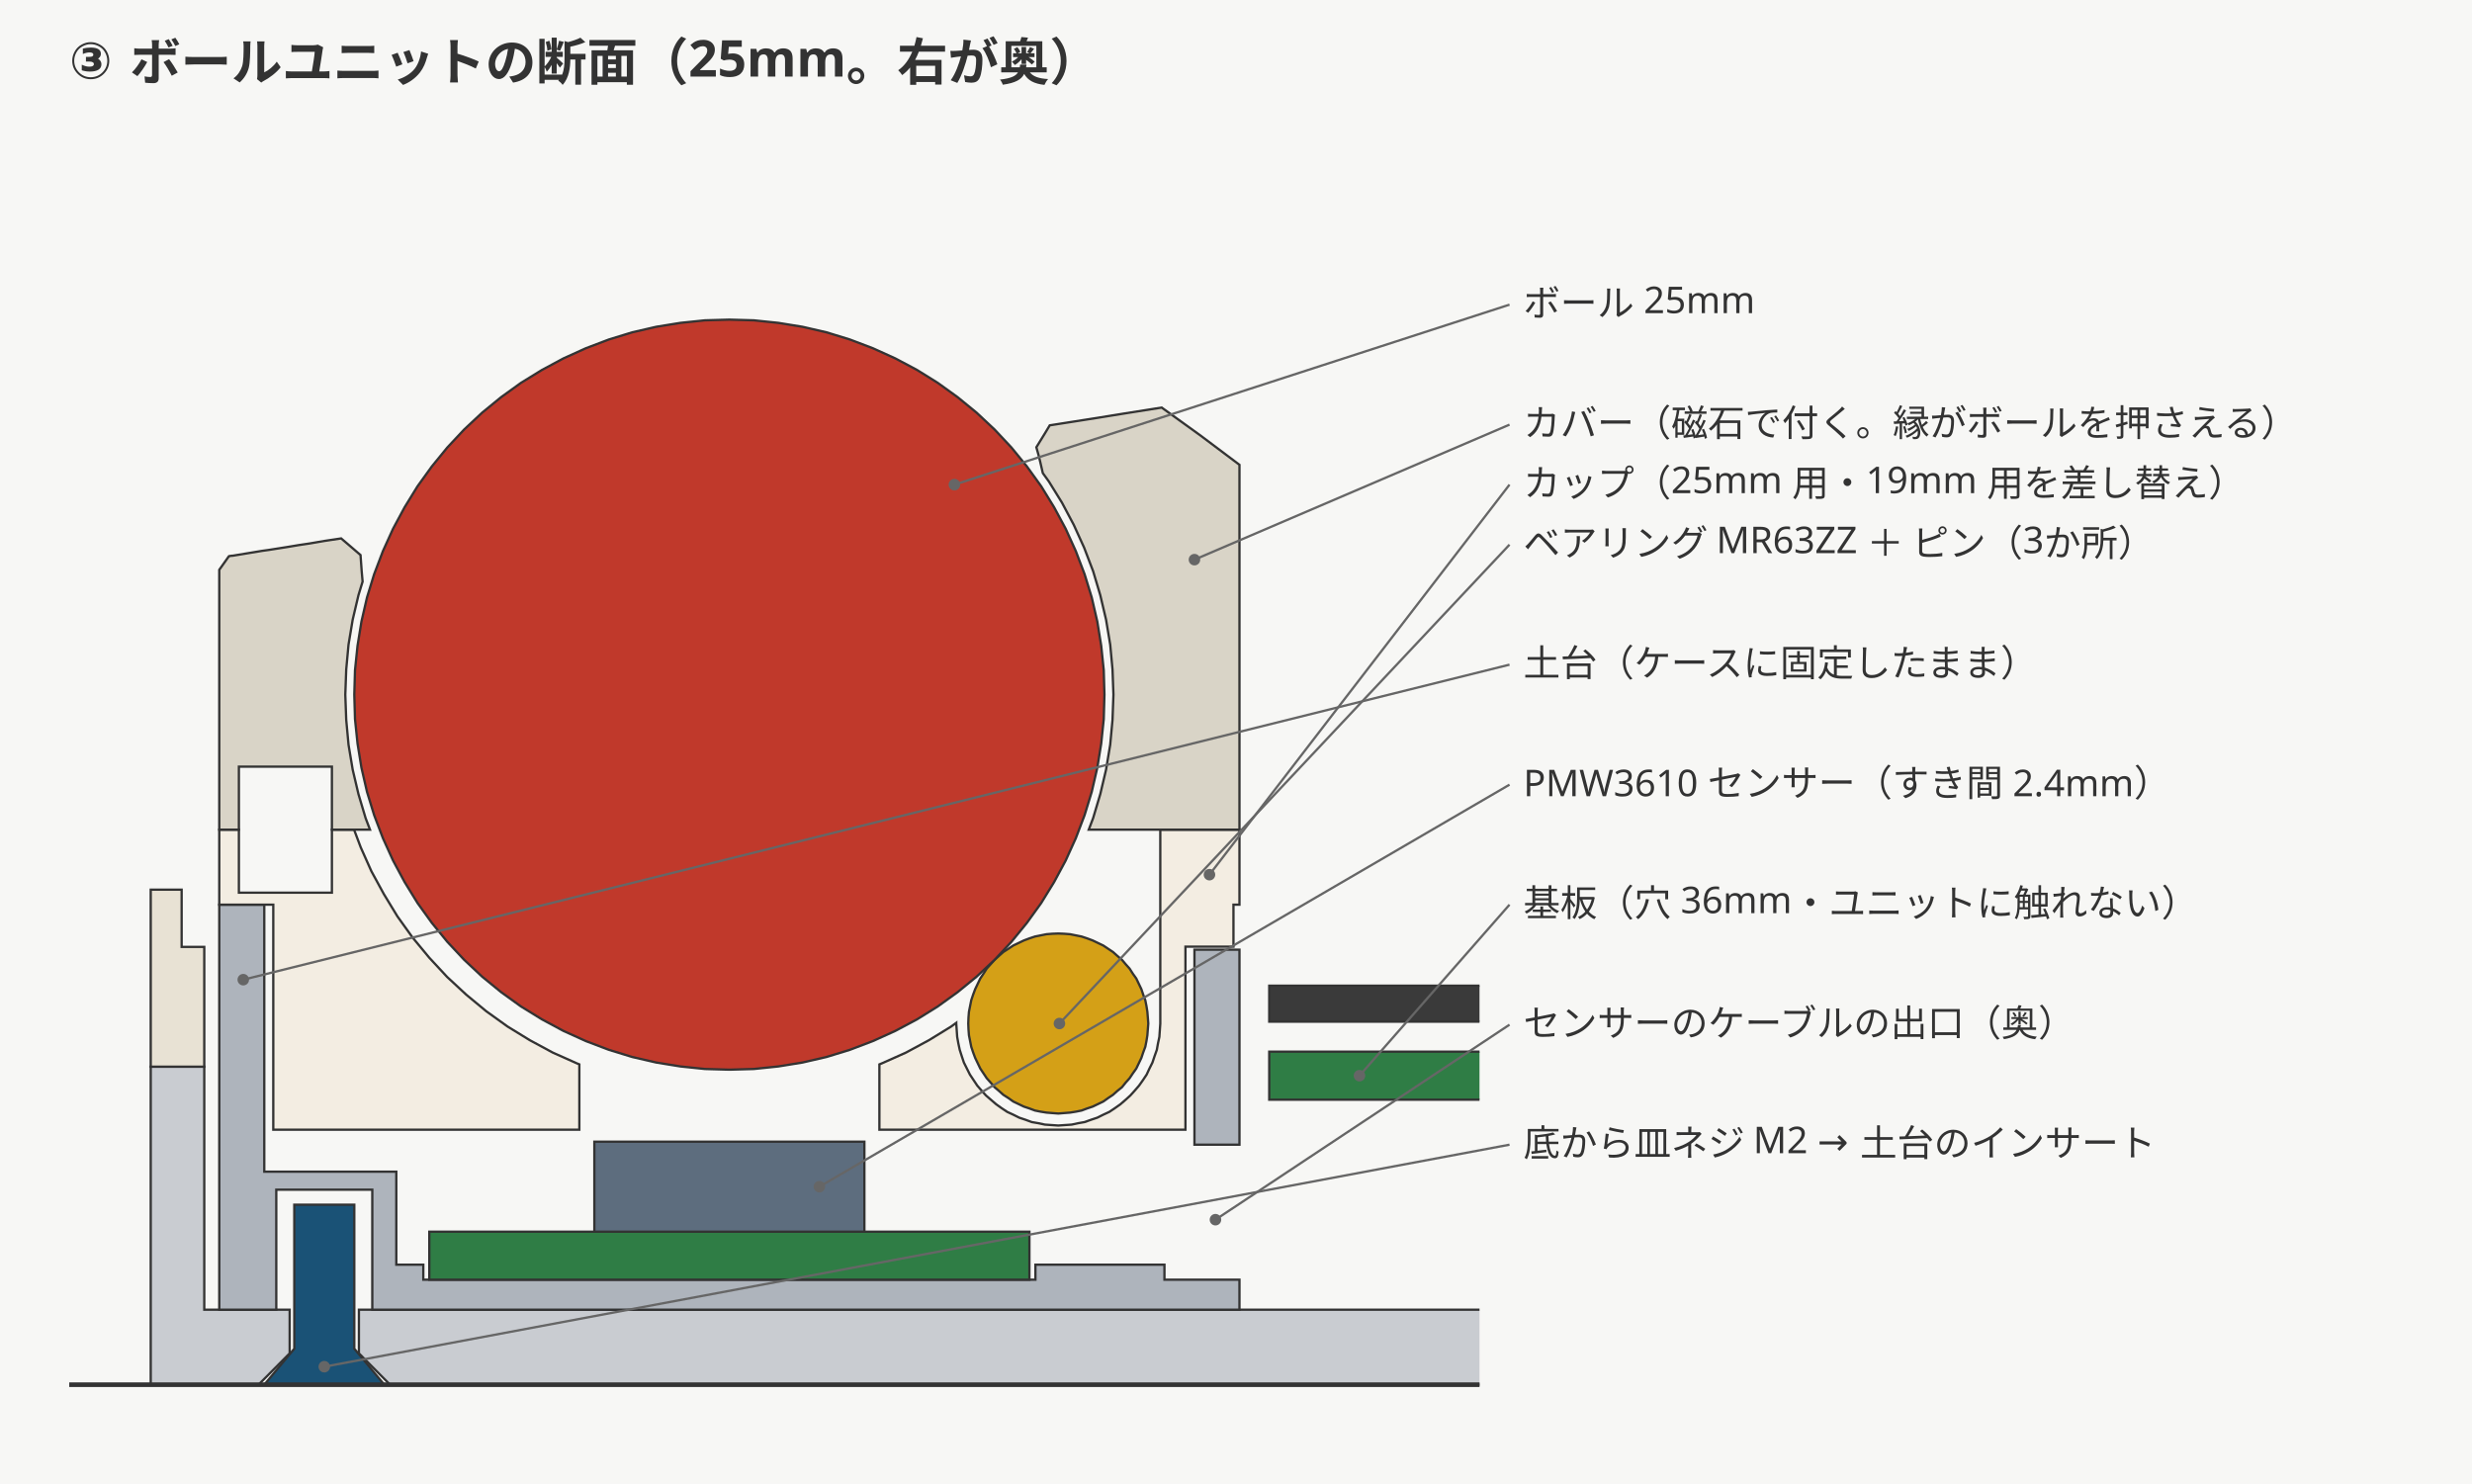
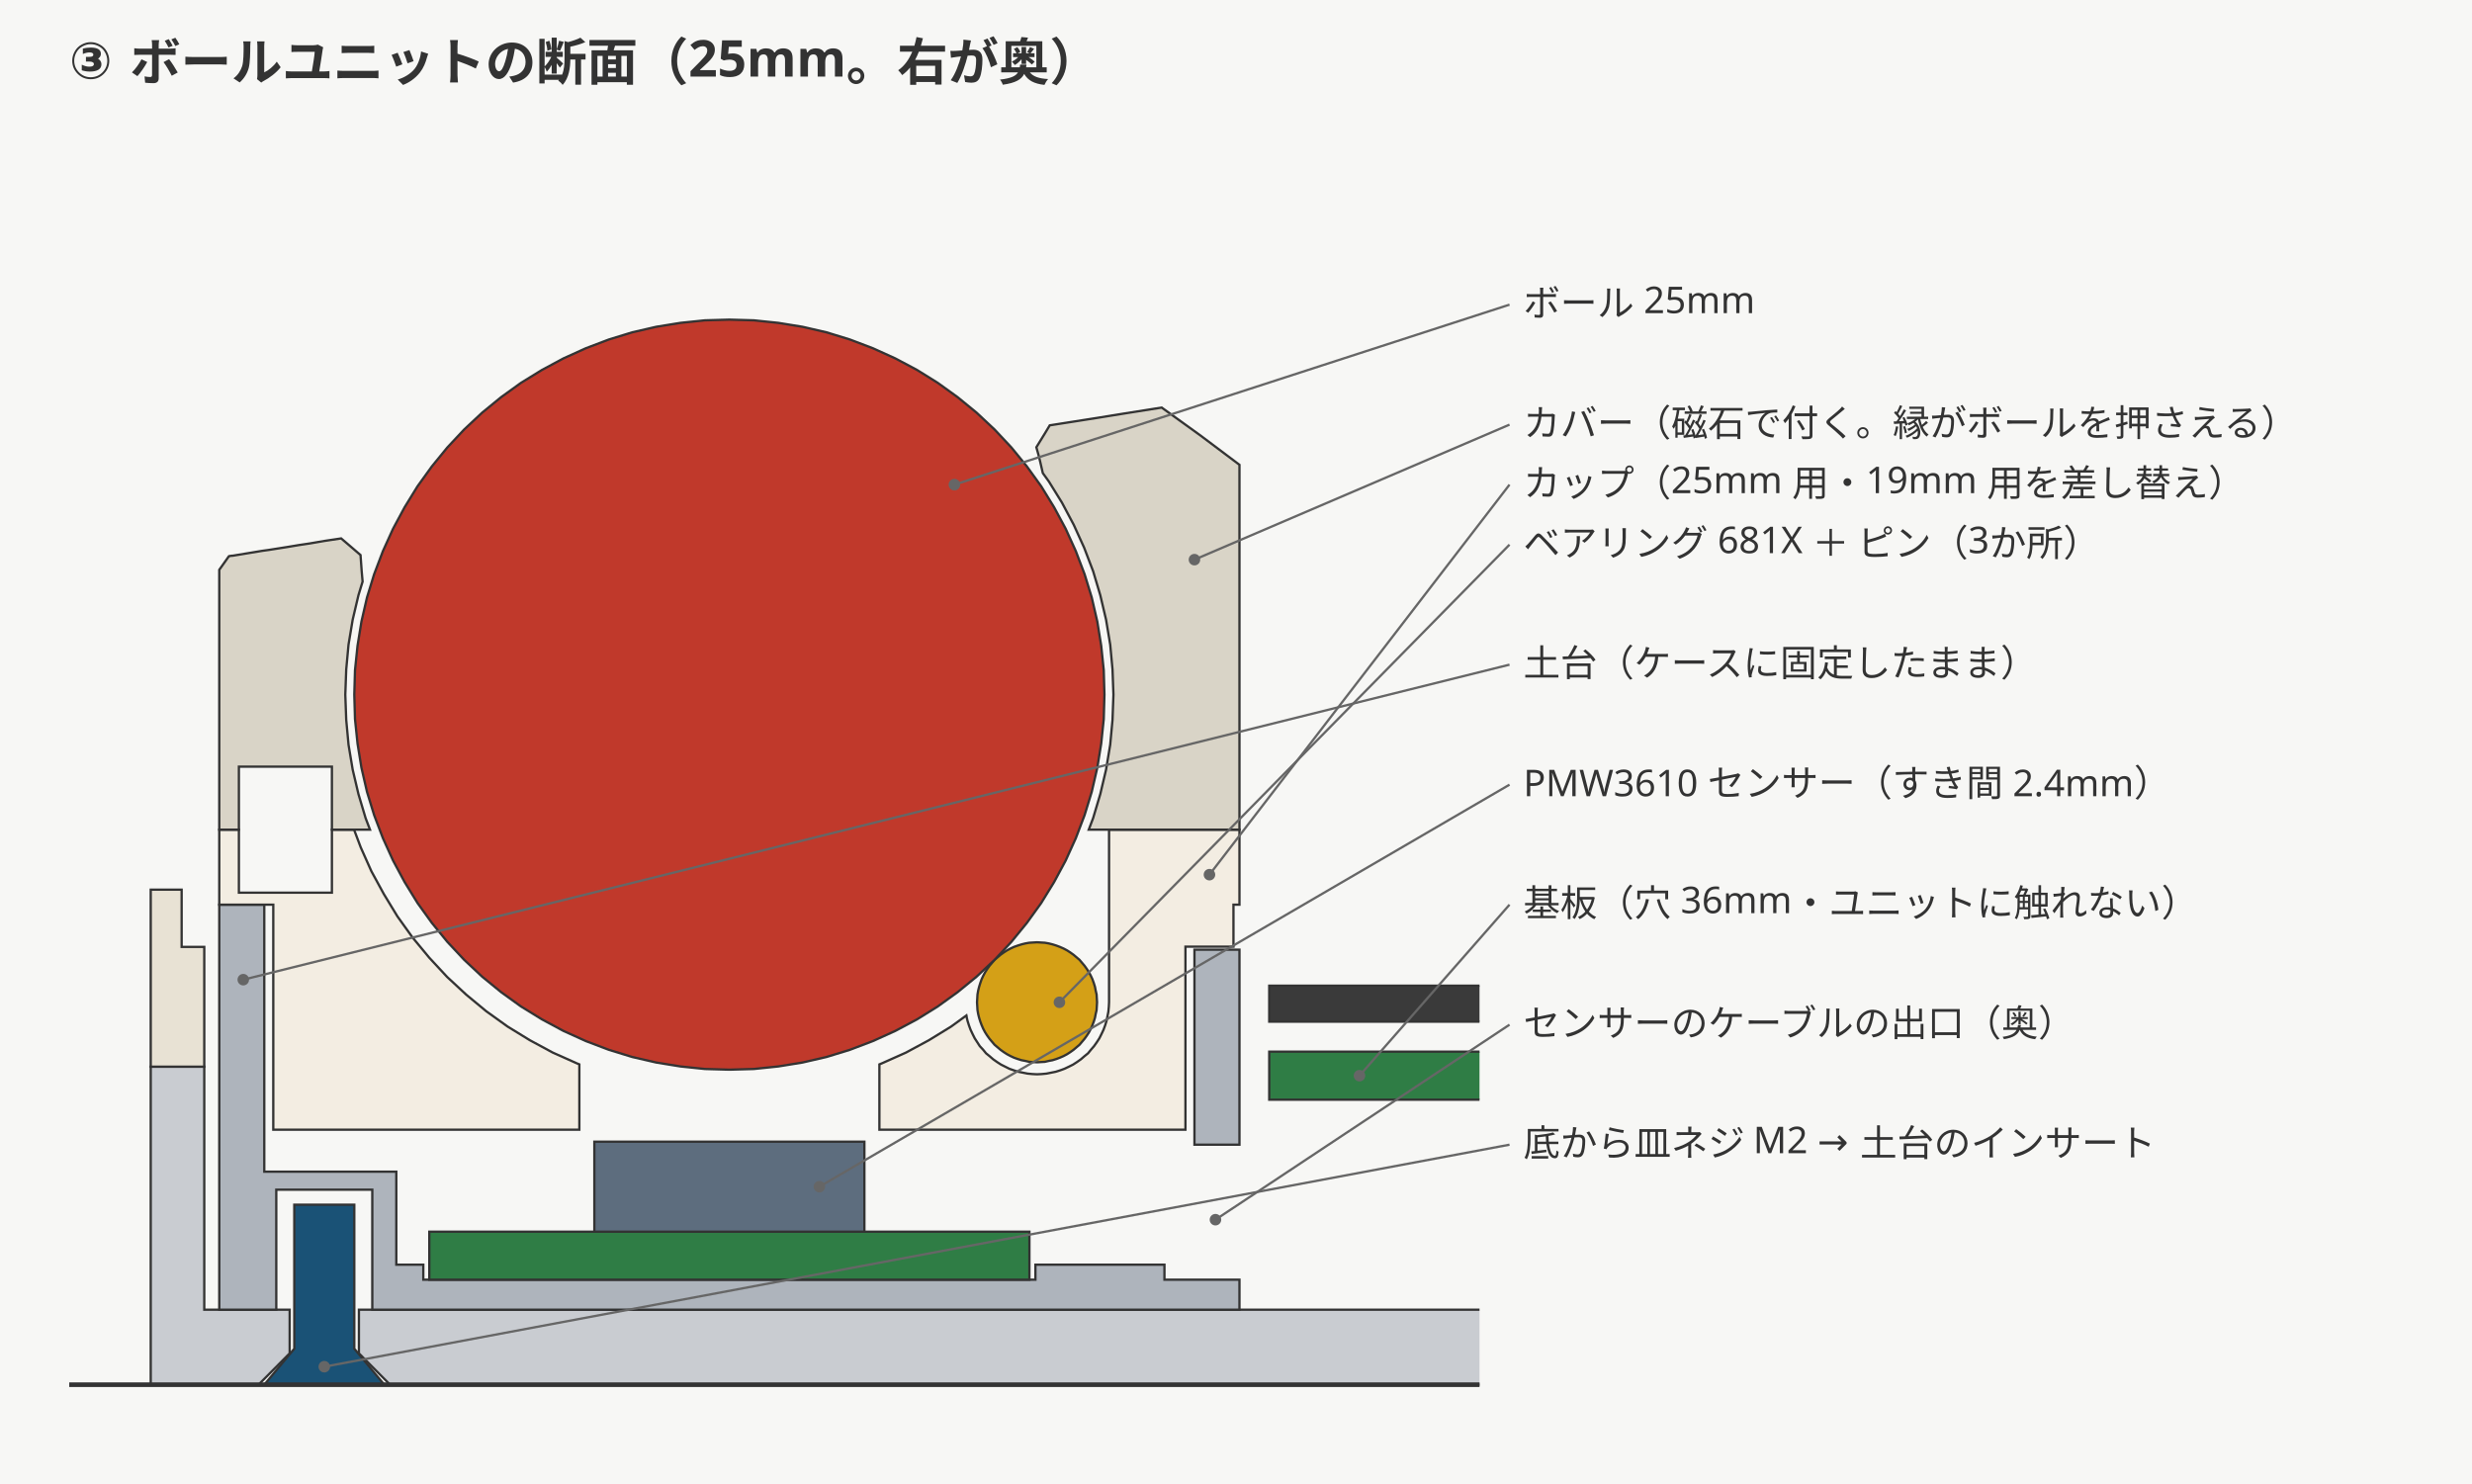
<svg xmlns="http://www.w3.org/2000/svg" width="1071" height="643" viewBox="0 0 1071 643" font-family="IPAPGothic, IPAGothic, sans-serif">
  <rect width="100%" height="100%" fill="#f7f7f5" />
  <text x="30" y="34" font-size="22" font-weight="bold" fill="#333">③ ボールユニットの断面（25mm。右が奥）</text>
  <clipPath id="wx209">
    <rect x="30" y="80" width="611" height="533" />
  </clipPath>
  <g clip-path="url(#wx209)">
    <path d="M125.5,586.4 L125.5,567.5 L88.5,567.5 L88.5,567.5 L88.5,567.5 L88.5,462.2 L88.5,462.2 L87.9,462.2 L83.4,462.2 L82.7,462.2 L82.2,462.2 L81.7,462.2 L81.4,462.2 L81.1,462.2 L80.9,462.2 L80.9,462.2 L80.5,462.2 L80.4,462.2 L80.3,462.2 L80.3,462.2 L80.0,462.2 L80.0,462.2 L79.6,462.2 L74.1,462.2 L73.4,462.2 L69.4,462.2 L69.0,462.2 L66.5,462.2 L66.2,462.2 L65.3,462.2 L65.3,462.2 L65.3,474.2 L65.3,600.0 L65.3,600.0 L66.2,600.0 L66.5,600.0 L69.0,600.0 L69.1,600.0 L69.1,600.0 L69.2,600.0 L69.3,600.0 L69.4,600.0 L69.5,600.0 L69.6,600.0 L69.9,600.0 L70.3,600.0 L73.1,600.0 L73.7,600.0 L74.5,600.0 L75.5,600.0 L79.1,600.0 L80.2,600.0 L81.5,600.0 L85.8,600.0 L87.3,600.0 L88.8,600.0 L90.4,600.0 L95.3,600.0 L97.0,600.0 L98.7,600.0 L100.3,600.0 L105.9,600.0 L107.5,600.0 L112.0,600.0 Z" fill="#c9ccd1" stroke="#333" stroke-width="1" fill-rule="evenodd" />
    <path d="M1185.9,588.0 L1185.9,462.2 L1185.0,462.2 L1184.9,462.2 L1182.5,462.2 L1182.2,462.2 L1178.2,462.2 L1177.7,462.2 L1172.3,462.2 L1171.6,462.2 L1168.8,462.2 L1168.6,462.2 L1168.3,462.2 L1167.7,462.2 L1166.9,462.2 L1165.9,462.2 L1165.1,462.2 L1163.9,462.2 L1162.6,462.2 L1161.1,462.2 L1159.5,462.2 L1157.8,462.2 L1157.0,462.2 L1155.3,462.2 L1153.5,462.2 L1151.7,462.2 L1149.9,462.2 L1148.2,462.2 L1147.4,462.2 L1145.8,462.2 L1144.3,462.2 L1142.9,462.2 L1141.9,462.2 L1140.7,462.2 L1139.7,462.2 L1138.9,462.2 L1138.3,462.2 L1137.9,462.2 L1137.7,462.2 L1134.8,462.2 L1134.5,462.2 L1134.3,462.2 L1134.2,462.2 L1134.2,462.2 L1133.5,462.2 L1133.5,462.2 L1132.5,462.2 L1122.1,462.2 L1120.9,462.2 L1120.9,486.4 L1120.9,486.4 L1120.9,489.5 L1120.9,558.6 L1120.9,567.5 L730.3,567.5 L727.7,567.5 L725.2,567.5 L722.6,567.5 L720.2,567.5 L717.9,567.5 L715.9,567.5 L714.0,567.5 L712.4,567.5 L711.1,567.5 L544.7,567.5 L535.9,567.5 L527.5,567.5 L519.5,567.5 L511.8,567.5 L504.5,567.5 L497.5,567.5 L491.0,567.5 L484.8,567.5 L479.1,567.5 L473.7,567.5 L468.8,567.5 L464.3,567.5 L460.3,567.5 L456.8,567.5 L453.7,567.5 L451.1,567.5 L419.4,567.5 L384.9,567.5 L347.0,567.5 L305.5,567.5 L259.6,567.5 L208.8,567.5 L194.3,567.5 L193.1,567.5 L191.0,567.5 L188.1,567.5 L184.4,567.5 L179.9,567.5 L174.7,567.5 L168.8,567.5 L162.4,567.5 L155.5,567.5 L155.5,586.4 L169.0,600.0 L176.4,600.0 L179.1,600.0 L193.1,600.0 L195.6,600.0 L195.7,600.0 L196.1,600.0 L199.2,600.0 L199.5,600.0 L200.4,600.0 L209.7,600.0 L211.0,600.0 L213.0,600.0 L215.4,600.0 L218.4,600.0 L227.5,600.0 L230.9,600.0 L234.7,600.0 L243.8,600.0 L340.9,600.0 L343.2,600.0 L345.7,600.0 L348.3,600.0 L351.1,600.0 L353.9,600.0 L356.7,600.0 L359.4,600.0 L362.0,600.0 L364.5,600.0 L366.7,600.0 L368.6,600.0 L370.2,600.0 L371.5,600.0 L372.4,600.0 L373.0,600.0 L373.2,600.0 L373.6,600.0 L374.6,600.0 L375.8,600.0 L377.2,600.0 L378.8,600.0 L380.5,600.0 L382.3,600.0 L384.2,600.0 L434.8,600.0 L436.0,600.0 L437.6,600.0 L439.7,600.0 L442.2,600.0 L445.0,600.0 L448.0,600.0 L451.3,600.0 L454.8,600.0 L458.4,600.0 L462.0,600.0 L465.6,600.0 L469.1,600.0 L472.5,600.0 L694.0,600.0 L829.8,600.0 L918.6,600.0 L923.2,600.0 L928.8,600.0 L935.2,600.0 L942.4,600.0 L950.2,600.0 L950.4,600.0 L958.7,600.0 L958.9,600.0 L967.5,600.0 L967.7,600.0 L976.4,600.0 L976.6,600.0 L985.3,600.0 L985.5,600.0 L994.0,600.0 L994.2,600.0 L1002.5,600.0 L1002.7,600.0 L1010.5,600.0 L1010.7,600.0 L1010.9,600.0 L1018.1,600.0 L1024.6,600.0 L1024.8,600.0 L1030.5,600.0 L1030.7,600.0 L1030.9,600.0 L1031.1,600.0 L1035.8,600.0 L1039.6,600.0 L1042.3,600.0 L1042.5,600.0 L1042.6,600.0 L1042.6,600.0 L1043.2,600.0 L1045.0,600.0 L1045.6,600.0 L1058.0,600.0 L1060.7,600.0 L1074.7,600.0 L1077.3,600.0 L1090.6,600.0 L1093.0,600.0 L1105.6,600.0 L1107.8,600.0 L1119.6,600.0 L1120.7,600.0 L1120.8,600.0 L1121.5,600.0 L1121.6,600.0 L1121.8,600.0 L1122.1,600.0 L1125.3,600.0 L1125.6,600.0 L1126.3,600.0 L1127.5,600.0 L1129.0,600.0 L1131.0,600.0 L1131.8,600.0 L1134.0,600.0 L1134.6,600.0 L1137.1,600.0 L1139.9,600.0 L1143.0,600.0 L1143.4,600.0 L1146.6,600.0 L1149.9,600.0 L1153.4,600.0 L1153.7,600.0 L1157.1,600.0 L1160.5,600.0 L1163.8,600.0 L1164.1,600.0 L1167.2,600.0 L1170.1,600.0 L1170.5,600.0 L1173.0,600.0 L1175.3,600.0 L1177.1,600.0 L1177.6,600.0 L1179.0,600.0 L1180.1,600.0 L1180.7,600.0 L1180.9,600.0 L1182.2,600.0 L1182.5,600.0 L1184.9,600.0 L1185.0,600.0 L1185.9,600.0 Z" fill="#c9ccd1" stroke="#333" stroke-width="1" fill-rule="evenodd" />
    <path d="M88.5,410.3 L88.5,410.3 L78.7,410.3 L78.7,385.5 L74.1,385.5 L73.4,385.5 L69.4,385.5 L69.0,385.5 L66.5,385.5 L66.2,385.5 L65.3,385.5 L65.3,385.5 L65.3,392.2 L65.3,462.2 L65.3,462.2 L66.2,462.2 L66.5,462.2 L69.0,462.2 L69.4,462.2 L73.4,462.2 L74.1,462.2 L79.6,462.2 L80.3,462.2 L80.4,462.2 L81.1,462.2 L81.1,462.2 L81.4,462.2 L82.5,462.2 L82.5,462.2 L82.6,462.2 L87.2,462.2 L87.4,462.2 L87.6,462.2 L88.0,462.2 L88.5,462.2 Z" fill="#e8e2d4" stroke="#333" stroke-width="1" fill-rule="evenodd" />
    <path d="M1185.9,455.5 L1185.9,385.5 L1185.0,385.5 L1184.9,385.5 L1182.5,385.5 L1182.2,385.5 L1178.2,385.5 L1177.7,385.5 L1172.3,385.5 L1171.6,385.5 L1164.9,385.5 L1163.9,385.5 L1156.0,385.5 L1154.8,385.5 L1145.8,385.5 L1144.3,385.5 L1134.3,385.5 L1132.5,385.5 L1132.3,385.5 L1130.6,385.5 L1130.6,407.2 L1130.6,410.3 L1130.6,410.3 L1126.1,410.3 L1125.1,410.3 L1120.9,410.3 L1120.9,432.2 L1120.9,449.2 L1120.9,456.5 L1120.9,462.2 L1121.5,462.2 L1126.4,462.2 L1141.2,462.2 L1141.3,462.2 L1141.6,462.2 L1142.1,462.2 L1142.7,462.2 L1143.8,462.2 L1144.6,462.2 L1145.4,462.2 L1146.5,462.2 L1147.4,462.2 L1148.5,462.2 L1149.7,462.2 L1150.9,462.2 L1152.2,462.2 L1153.5,462.2 L1154.8,462.2 L1155.7,462.2 L1157.0,462.2 L1158.2,462.2 L1159.4,462.2 L1160.5,462.2 L1161.5,462.2 L1162.3,462.2 L1163.0,462.2 L1163.6,462.2 L1164.0,462.2 L1164.3,462.2 L1164.3,462.2 L1165.1,462.2 L1169.2,462.2 L1171.6,462.2 L1172.3,462.2 L1177.7,462.2 L1178.2,462.2 L1182.2,462.2 L1182.5,462.2 L1184.9,462.2 L1185.0,462.2 L1185.9,462.2 Z" fill="#e8e2d4" stroke="#333" stroke-width="1" fill-rule="evenodd" />
    <path d="M1111.1,474.1 L1111.1,455.7 L720.7,455.7 L716.7,455.7 L712.9,455.7 L709.1,455.7 L705.5,455.7 L698.7,455.7 L692.4,455.7 L686.7,455.7 L681.7,455.7 L679.5,455.7 L677.4,455.7 L675.6,455.7 L673.9,455.7 L657.5,455.7 L645.3,455.7 L630.5,455.7 L612.7,455.7 L591.6,455.7 L566.7,455.7 L549.9,455.7 L549.9,464.2 L549.9,476.5 L566.7,476.5 L591.6,476.5 L612.7,476.5 L630.5,476.5 L645.3,476.5 L657.5,476.5 L673.9,476.5 L675.6,476.5 L677.4,476.5 L679.5,476.5 L681.7,476.5 L686.7,476.5 L692.4,476.5 L698.7,476.5 L705.5,476.5 L709.1,476.5 L712.9,476.5 L716.7,476.5 L720.7,476.5 L1111.1,476.5 Z" fill="#2f7d45" stroke="#333" stroke-width="1" fill-rule="evenodd" />
    <path d="M1114.4,436.0 L1114.4,427.1 L1111.6,427.1 L1111.3,427.1 L1110.7,427.1 L1108.1,427.1 L1104.4,427.1 L1102.2,427.1 L1099.8,427.1 L1092.9,427.1 L1010.6,427.1 L979.3,427.1 L735.8,427.1 L653.5,427.1 L621.6,427.1 L620.0,427.1 L617.4,427.1 L613.4,427.1 L611.4,427.1 L605.3,427.1 L603.2,427.1 L593.2,427.1 L574.4,427.1 L571.8,427.1 L549.9,427.1 L549.9,432.2 L549.9,442.7 L571.8,442.7 L574.4,442.7 L593.2,442.7 L603.2,442.7 L605.3,442.7 L611.4,442.7 L613.4,442.7 L617.4,442.7 L620.0,442.7 L621.6,442.7 L653.5,442.7 L735.8,442.7 L979.3,442.7 L1010.6,442.7 L1092.9,442.7 L1099.8,442.7 L1102.2,442.7 L1104.4,442.7 L1108.1,442.7 L1110.7,442.7 L1111.3,442.7 L1111.6,442.7 L1114.4,442.7 Z" fill="#3a3a3a" stroke="#333" stroke-width="1" fill-rule="evenodd" />
    <path d="M119.7,515.5 L161.3,515.5 L161.3,567.5 L537.0,567.5 L537.0,554.5 L525.0,554.5 L504.5,554.5 L504.5,551.2 L504.5,548.0 L484.7,548.0 L479.7,548.0 L470.1,548.0 L448.6,548.0 L448.6,551.2 L448.6,554.5 L316.0,554.5 L183.4,554.5 L183.4,551.2 L183.4,548.0 L171.7,548.0 L171.7,507.7 L114.5,507.7 L114.5,392.0 L95.0,392.0 L95.0,567.5 L119.7,567.5 Z" fill="#aeb4bc" stroke="#333" stroke-width="1" fill-rule="evenodd" />
    <path d="M537.0,411.5 L517.5,411.5 L517.5,496.0 L525.0,496.0 L526.4,496.0 L537.0,496.0 Z" fill="#aeb4bc" stroke="#333" stroke-width="1" fill-rule="evenodd" />
    <path d="M251.0,461.2 L249.8,460.7 L239.5,456.1 L229.5,450.7 L219.9,444.8 L210.7,438.2 L202.0,431.0 L193.7,423.3 L186.0,415.0 L178.8,406.3 L172.2,397.1 L166.3,387.4 L160.9,377.5 L156.3,367.2 L153.4,359.5 L143.8,359.5 L143.8,386.8 L103.5,386.8 L103.5,359.5 L95.0,359.5 L95.0,392.0 L118.4,392.0 L118.4,489.5 L251.0,489.5 Z" fill="#f3ede2" stroke="#333" stroke-width="1" fill-rule="evenodd" />
-     <path d="M513.6,410.2 L534.4,410.2 L534.4,401.1 L534.4,392.0 L537.0,392.0 L537.0,359.5 L502.7,359.5 L502.7,401.5 L502.7,443.5 L502.5,446.4 L502.3,449.3 L501.7,452.1 L501.2,454.9 L500.2,457.7 L499.3,460.4 L498.0,463.0 L496.8,465.6 L495.2,468.0 L493.5,470.4 L491.6,472.6 L489.7,474.7 L487.6,476.6 L485.4,478.5 L483.0,480.2 L480.6,481.8 L478.0,483.0 L475.4,484.3 L472.7,485.2 L469.9,486.2 L467.1,486.7 L464.3,487.3 L461.4,487.5 L458.5,487.7 L455.6,487.5 L452.7,487.3 L449.9,486.7 L447.0,486.2 L444.3,485.2 L441.6,484.3 L439.0,483.0 L436.4,481.8 L434.0,480.2 L431.6,478.5 L429.4,476.6 L427.2,474.7 L425.3,472.6 L423.4,470.4 L421.8,468.0 L420.2,465.6 L418.9,463.0 L417.6,460.4 L416.7,457.7 L415.8,454.9 L415.2,452.1 L414.7,449.3 L414.5,446.4 L414.3,443.5 L414.3,443.2 L412.1,444.8 L402.5,450.7 L392.5,456.1 L382.2,460.7 L381.0,461.2 L381.0,489.5 L513.6,489.5 Z" fill="#f3ede2" stroke="#333" stroke-width="1" fill-rule="evenodd" />
+     <path d="M513.6,410.2 L534.4,410.2 L534.4,401.1 L534.4,392.0 L537.0,392.0 L537.0,359.5 L500.7,359.5 L480.5,359.5 L480.5,396.9 L480.5,434.3 L480.4,436.3 L480.2,438.4 L479.8,440.4 L479.4,442.4 L478.8,444.3 L478.1,446.2 L477.2,448.1 L476.3,449.9 L475.2,451.6 L474.0,453.3 L472.7,454.8 L471.4,456.4 L469.8,457.7 L468.3,459.0 L466.6,460.2 L464.9,461.3 L463.1,462.2 L461.2,463.1 L459.3,463.8 L457.4,464.4 L455.4,464.8 L453.4,465.2 L451.3,465.4 L449.3,465.5 L447.3,465.4 L445.2,465.2 L443.2,464.8 L441.2,464.4 L439.3,463.8 L437.3,463.1 L435.5,462.2 L433.7,461.3 L432.0,460.2 L430.3,459.0 L428.8,457.7 L427.2,456.4 L425.9,454.8 L424.5,453.3 L423.4,451.6 L422.3,449.9 L421.4,448.1 L420.5,446.2 L419.8,444.3 L419.2,442.4 L418.8,440.7 L418.8,440.4 L418.7,440.0 L412.1,444.8 L402.5,450.7 L392.5,456.1 L382.2,460.7 L381.0,461.2 L381.0,489.5 L513.6,489.5 Z" fill="#f3ede2" stroke="#333" stroke-width="1" fill-rule="evenodd" />
    <path d="M446.0,544.1 L446.0,533.7 L316.0,533.7 L186.0,533.7 L186.0,544.1 L186.0,554.5 L316.0,554.5 L446.0,554.5 Z" fill="#2f7d45" stroke="#333" stroke-width="1" fill-rule="evenodd" />
    <path d="M374.5,514.2 L374.5,494.7 L316.0,494.7 L257.5,494.7 L257.5,514.2 L257.5,533.7 L316.0,533.7 L374.5,533.7 Z" fill="#5d6d7e" stroke="#333" stroke-width="1" fill-rule="evenodd" />
-     <path d="M461.0,482.3 L463.6,482.1 L466.1,481.7 L468.6,481.2 L471.0,480.3 L473.4,479.5 L475.7,478.4 L478.0,477.3 L480.1,475.8 L482.2,474.4 L484.1,472.7 L486.1,471.1 L487.7,469.1 L489.4,467.2 L490.8,465.1 L492.3,463.0 L493.4,460.7 L494.5,458.4 L495.3,456.0 L496.2,453.6 L496.7,451.1 L497.1,448.6 L497.3,446.0 L497.5,443.5 L497.3,440.9 L497.1,438.4 L496.7,435.9 L496.2,433.4 L495.3,431.0 L494.5,428.6 L493.4,426.3 L492.3,424.0 L490.8,421.9 L489.4,419.7 L487.7,417.8 L486.1,415.9 L484.1,414.2 L482.2,412.5 L480.1,411.1 L478.0,409.7 L475.7,408.6 L473.4,407.5 L471.0,406.6 L468.6,405.8 L466.1,405.3 L463.6,404.8 L461.0,404.6 L458.5,404.5 L455.9,404.6 L453.4,404.8 L450.9,405.3 L448.4,405.8 L446.0,406.6 L443.6,407.5 L441.3,408.6 L439.0,409.7 L436.9,411.1 L434.7,412.5 L432.8,414.2 L430.9,415.9 L429.2,417.8 L427.5,419.7 L426.1,421.9 L424.7,424.0 L423.6,426.3 L422.5,428.6 L421.6,431.0 L420.8,433.4 L420.3,435.9 L419.8,438.4 L419.6,440.9 L419.5,443.5 L419.6,446.0 L419.8,448.6 L420.3,451.1 L420.8,453.6 L421.6,456.0 L422.5,458.4 L423.6,460.7 L424.7,463.0 L426.1,465.1 L427.5,467.2 L429.2,469.1 L430.9,471.1 L432.8,472.7 L434.7,474.4 L436.9,475.8 L439.0,477.3 L441.3,478.4 L443.6,479.5 L446.0,480.3 L448.4,481.2 L450.9,481.7 L453.4,482.1 L455.9,482.3 L458.5,482.5 Z" fill="#d4a017" stroke="#333" stroke-width="1" fill-rule="evenodd" />
+     <path d="M451.0,460.2 L452.7,460.1 L454.4,459.7 L456.0,459.4 L457.6,458.9 L459.2,458.3 L460.8,457.6 L462.3,456.8 L463.7,455.9 L465.1,454.9 L466.4,453.8 L467.7,452.7 L468.8,451.4 L469.9,450.1 L470.9,448.7 L471.8,447.3 L472.6,445.8 L473.3,444.2 L473.9,442.6 L474.4,441.0 L474.7,439.4 L475.1,437.7 L475.2,436.0 L475.3,434.3 L475.2,432.6 L475.1,430.9 L474.7,429.2 L474.4,427.6 L473.9,426.0 L473.3,424.3 L472.6,422.8 L471.8,421.3 L470.9,419.9 L469.9,418.5 L468.8,417.2 L467.7,415.9 L466.4,414.8 L465.1,413.7 L463.7,412.7 L462.3,411.8 L460.8,411.0 L459.2,410.3 L457.6,409.7 L456.0,409.2 L454.4,408.8 L452.7,408.5 L451.0,408.4 L449.3,408.3 L447.6,408.4 L445.9,408.5 L444.2,408.8 L442.6,409.2 L441.0,409.7 L439.3,410.3 L437.8,411.0 L436.3,411.8 L434.9,412.7 L433.5,413.7 L432.2,414.8 L430.9,415.9 L429.8,417.2 L428.7,418.5 L427.7,419.9 L426.8,421.3 L426.0,422.8 L425.3,424.3 L424.7,426.0 L424.2,427.6 L423.8,429.2 L423.5,430.9 L423.4,432.6 L423.3,434.3 L423.4,436.0 L423.5,437.7 L423.8,439.4 L424.2,441.0 L424.7,442.6 L425.3,444.2 L426.0,445.8 L426.8,447.3 L427.7,448.7 L428.7,450.1 L429.8,451.4 L430.9,452.7 L432.2,453.8 L433.5,454.9 L434.9,455.9 L436.3,456.8 L437.8,457.6 L439.3,458.3 L441.0,458.9 L442.6,459.4 L444.2,459.7 L445.9,460.1 L447.6,460.2 L449.3,460.3 Z" fill="#d4a017" stroke="#333" stroke-width="1" fill-rule="evenodd" />
    <path d="M326.6,463.2 L337.2,462.1 L347.7,460.4 L358.1,458.0 L368.2,454.9 L378.2,451.1 L387.9,446.7 L397.3,441.7 L406.3,436.1 L414.9,429.9 L423.1,423.2 L430.9,415.9 L438.2,408.1 L444.9,399.9 L451.1,391.3 L456.7,382.2 L461.7,372.9 L466.1,363.2 L469.9,353.2 L473.0,343.1 L475.4,332.7 L477.1,322.2 L478.2,311.6 L478.5,301.0 L478.2,290.4 L477.1,279.8 L475.4,269.3 L473.0,258.9 L469.9,248.8 L466.1,238.8 L461.7,229.1 L456.7,219.8 L451.1,210.7 L444.9,202.1 L438.2,193.9 L430.9,186.1 L423.1,178.8 L414.9,172.1 L406.3,165.9 L397.3,160.3 L387.9,155.3 L378.2,150.9 L368.2,147.1 L358.1,144.0 L347.7,141.6 L337.2,139.9 L326.6,138.8 L316.0,138.5 L305.4,138.8 L294.8,139.9 L284.3,141.6 L273.9,144.0 L263.8,147.1 L253.8,150.9 L244.1,155.3 L234.8,160.3 L225.7,165.9 L217.1,172.1 L208.9,178.8 L201.1,186.1 L193.8,193.9 L187.1,202.1 L180.9,210.7 L175.3,219.8 L170.3,229.1 L165.9,238.8 L162.1,248.8 L159.0,258.9 L156.6,269.3 L154.9,279.8 L153.8,290.4 L153.5,301.0 L153.8,311.6 L154.9,322.2 L156.6,332.7 L159.0,343.1 L162.1,353.2 L165.9,363.2 L170.3,372.9 L175.3,382.2 L180.9,391.3 L187.1,399.9 L193.8,408.1 L201.1,415.9 L208.9,423.2 L217.1,429.9 L225.7,436.1 L234.8,441.7 L244.1,446.7 L253.8,451.1 L263.8,454.9 L273.9,458.0 L284.3,460.4 L294.8,462.1 L305.4,463.2 L316.0,463.5 Z" fill="#c0392b" stroke="#333" stroke-width="1" fill-rule="evenodd" />
    <path d="M153.5,584.4 L153.5,522.0 L127.5,522.0 L127.5,584.4 L114.5,600.0 L166.5,600.0 Z" fill="#1a5276" stroke="#333" stroke-width="1" fill-rule="evenodd" />
    <path d="M537.0,201.4 L520.1,188.7 L512.2,183.0 L503.3,176.6 L486.9,179.2 L475.8,181.0 L465.0,182.7 L454.8,184.3 L452.7,187.8 L449.0,193.8 L449.9,197.0 L450.6,199.8 L451.8,205.0 L454.4,208.6 L460.1,217.8 L465.2,227.4 L469.7,237.3 L473.6,247.5 L476.7,257.9 L479.2,268.5 L481.0,279.3 L482.0,290.1 L482.4,301.0 L482.0,311.9 L481.0,322.7 L479.2,333.5 L476.7,344.1 L473.6,354.5 L471.7,359.5 L537.0,359.5 Z" fill="#d9d4c7" stroke="#333" stroke-width="1" fill-rule="evenodd" />
    <path d="M103.5,332.2 L143.8,332.2 L143.8,359.5 L160.3,359.5 L158.4,354.5 L155.3,344.1 L152.8,333.5 L151.0,322.7 L150.0,311.9 L149.6,301.0 L150.0,290.1 L151.0,279.3 L152.8,268.5 L155.3,257.9 L157.1,252.0 L156.7,247.5 L156.2,240.5 L150.5,235.6 L147.8,233.3 L140.5,234.4 L134.1,235.5 L129.4,236.2 L124.6,237.0 L116.4,238.3 L113.5,238.7 L100.8,240.8 L100.6,240.8 L100.4,240.8 L99.2,241.0 L98.9,241.4 L95.0,246.9 L95.0,327.0 L95.0,359.5 L103.5,359.5 Z" fill="#d9d4c7" stroke="#333" stroke-width="1" fill-rule="evenodd" />
  </g>
  <line x1="30" y1="600.0" x2="641.0" y2="600.0" stroke="#333" stroke-width="2" />
  <line x1="413.5" y1="210.0" x2="654.0" y2="132.0" stroke="#666" stroke-width="1" />
  <circle cx="413.5" cy="210.0" r="2.5" fill="#666" />
  <text x="660.0" y="137.0" font-size="16" fill="#333">ボール 25mm</text>
  <line x1="517.5" y1="242.5" x2="654.0" y2="184.0" stroke="#666" stroke-width="1" />
  <circle cx="517.5" cy="242.5" r="2.5" fill="#666" />
  <text x="660.0" y="189.0" font-size="16" fill="#333">カバー（磁石で付く。縁がボールを押さえる）</text>
  <line x1="524.0" y1="379.0" x2="654.0" y2="210.0" stroke="#666" stroke-width="1" />
  <circle cx="524.0" cy="379.0" r="2.5" fill="#666" />
  <text x="660.0" y="215.0" font-size="16" fill="#333">カップ（25mm 用・19mm 用を差し替え）</text>
-   <line x1="459.0" y1="443.5" x2="654.0" y2="236.0" stroke="#666" stroke-width="1" />
-   <circle cx="459.0" cy="443.5" r="2.5" fill="#666" />
-   <text x="660.0" y="241.0" font-size="16" fill="#333">ベアリング MR63ZZ ＋ ピン（3か所）</text>
+   <line x1="459.0" y1="434.3" x2="654.0" y2="236.0" stroke="#666" stroke-width="1" />
+   <circle cx="459.0" cy="434.3" r="2.5" fill="#666" />
+   <text x="660.0" y="241.0" font-size="16" fill="#333">ベアリング 681X ＋ ピン（3か所）</text>
  <line x1="105.4" y1="424.5" x2="654.0" y2="288.0" stroke="#666" stroke-width="1" />
  <circle cx="105.4" cy="424.5" r="2.5" fill="#666" />
  <text x="660.0" y="293.0" font-size="16" fill="#333">土台（ケースに固定したまま）</text>
  <line x1="355.0" y1="514.2" x2="654.0" y2="340.0" stroke="#666" stroke-width="1" />
  <circle cx="355.0" cy="514.2" r="2.5" fill="#666" />
  <text x="660.0" y="345.0" font-size="16" fill="#333">PMW3610 センサー（すき間 2.4mm）</text>
  <line x1="589.0" y1="466.1" x2="654.0" y2="392.0" stroke="#666" stroke-width="1" />
  <circle cx="589.0" cy="466.1" r="2.5" fill="#666" />
  <text x="660.0" y="397.0" font-size="16" fill="#333">基板（穴 36mm・ユニットに触れない）</text>
  <line x1="526.6" y1="528.5" x2="654.0" y2="444.0" stroke="#666" stroke-width="1" />
  <circle cx="526.6" cy="528.5" r="2.5" fill="#666" />
  <text x="660.0" y="449.0" font-size="16" fill="#333">センサーのケーブルの出口（奥）</text>
  <line x1="140.5" y1="592.2" x2="654.0" y2="496.0" stroke="#666" stroke-width="1" />
  <circle cx="140.5" cy="592.2" r="2.5" fill="#666" />
  <text x="660.0" y="501.0" font-size="16" fill="#333">底から皿ネジ M2 → 土台のインサート</text>
</svg>
